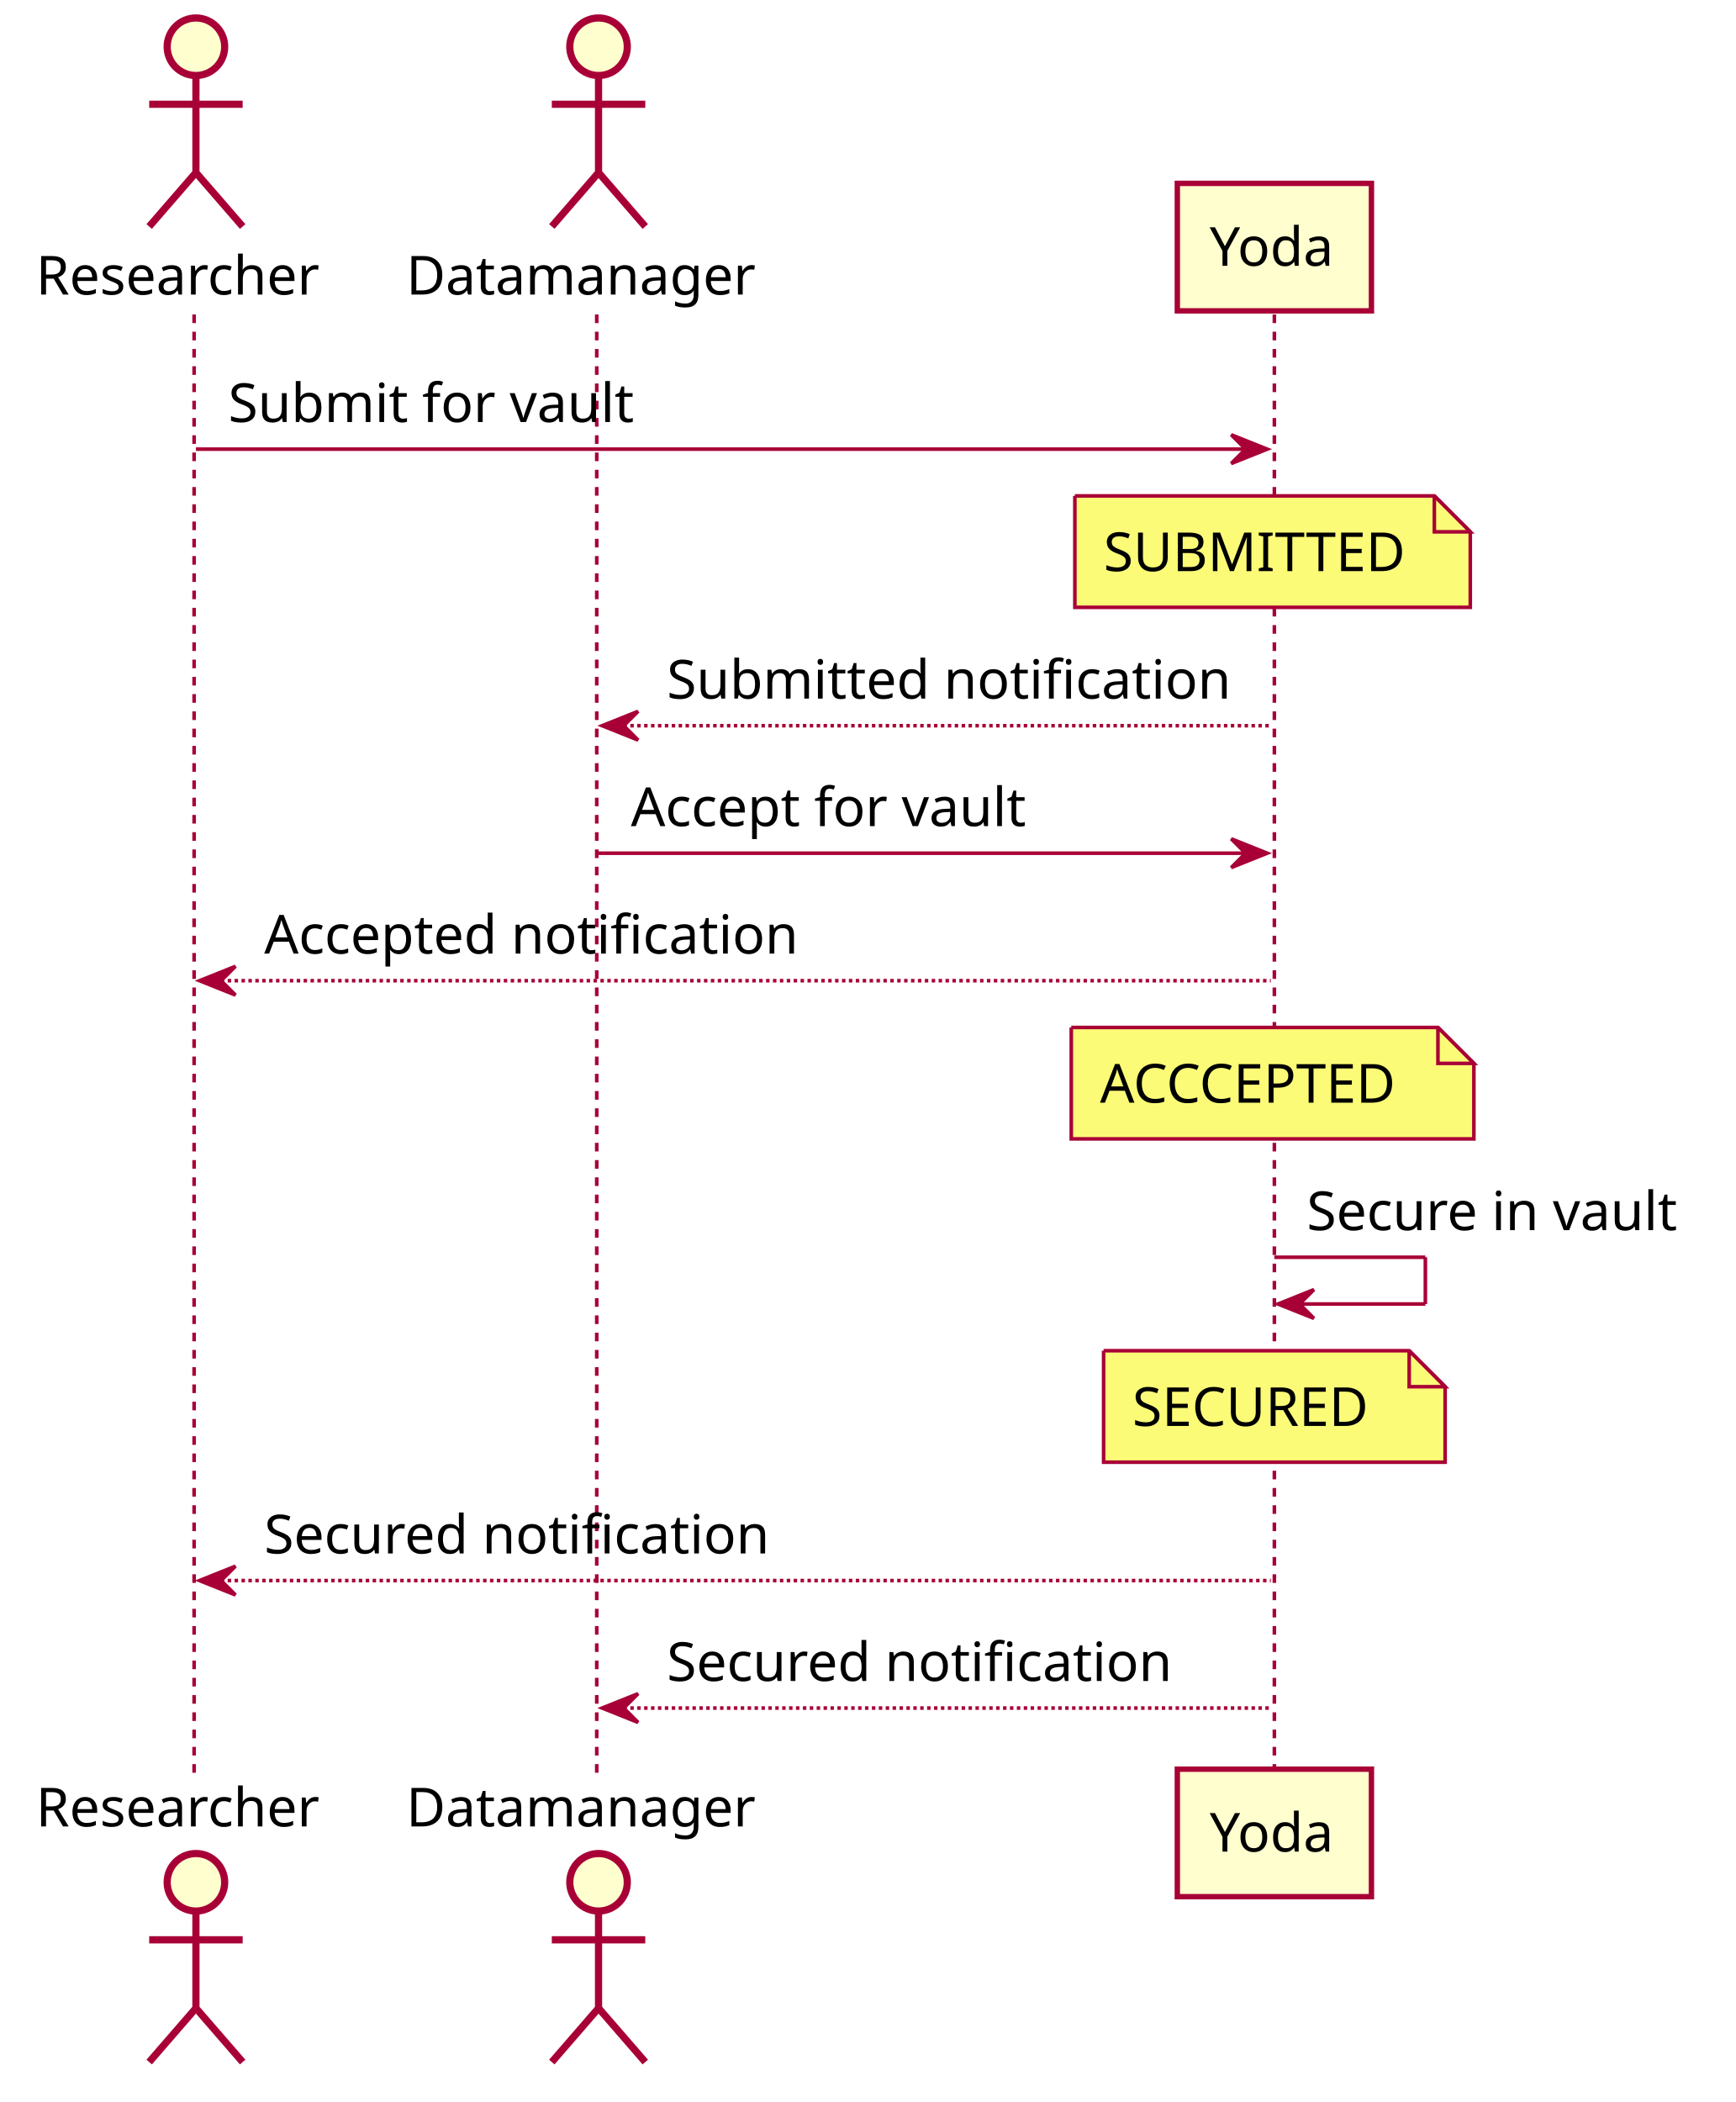
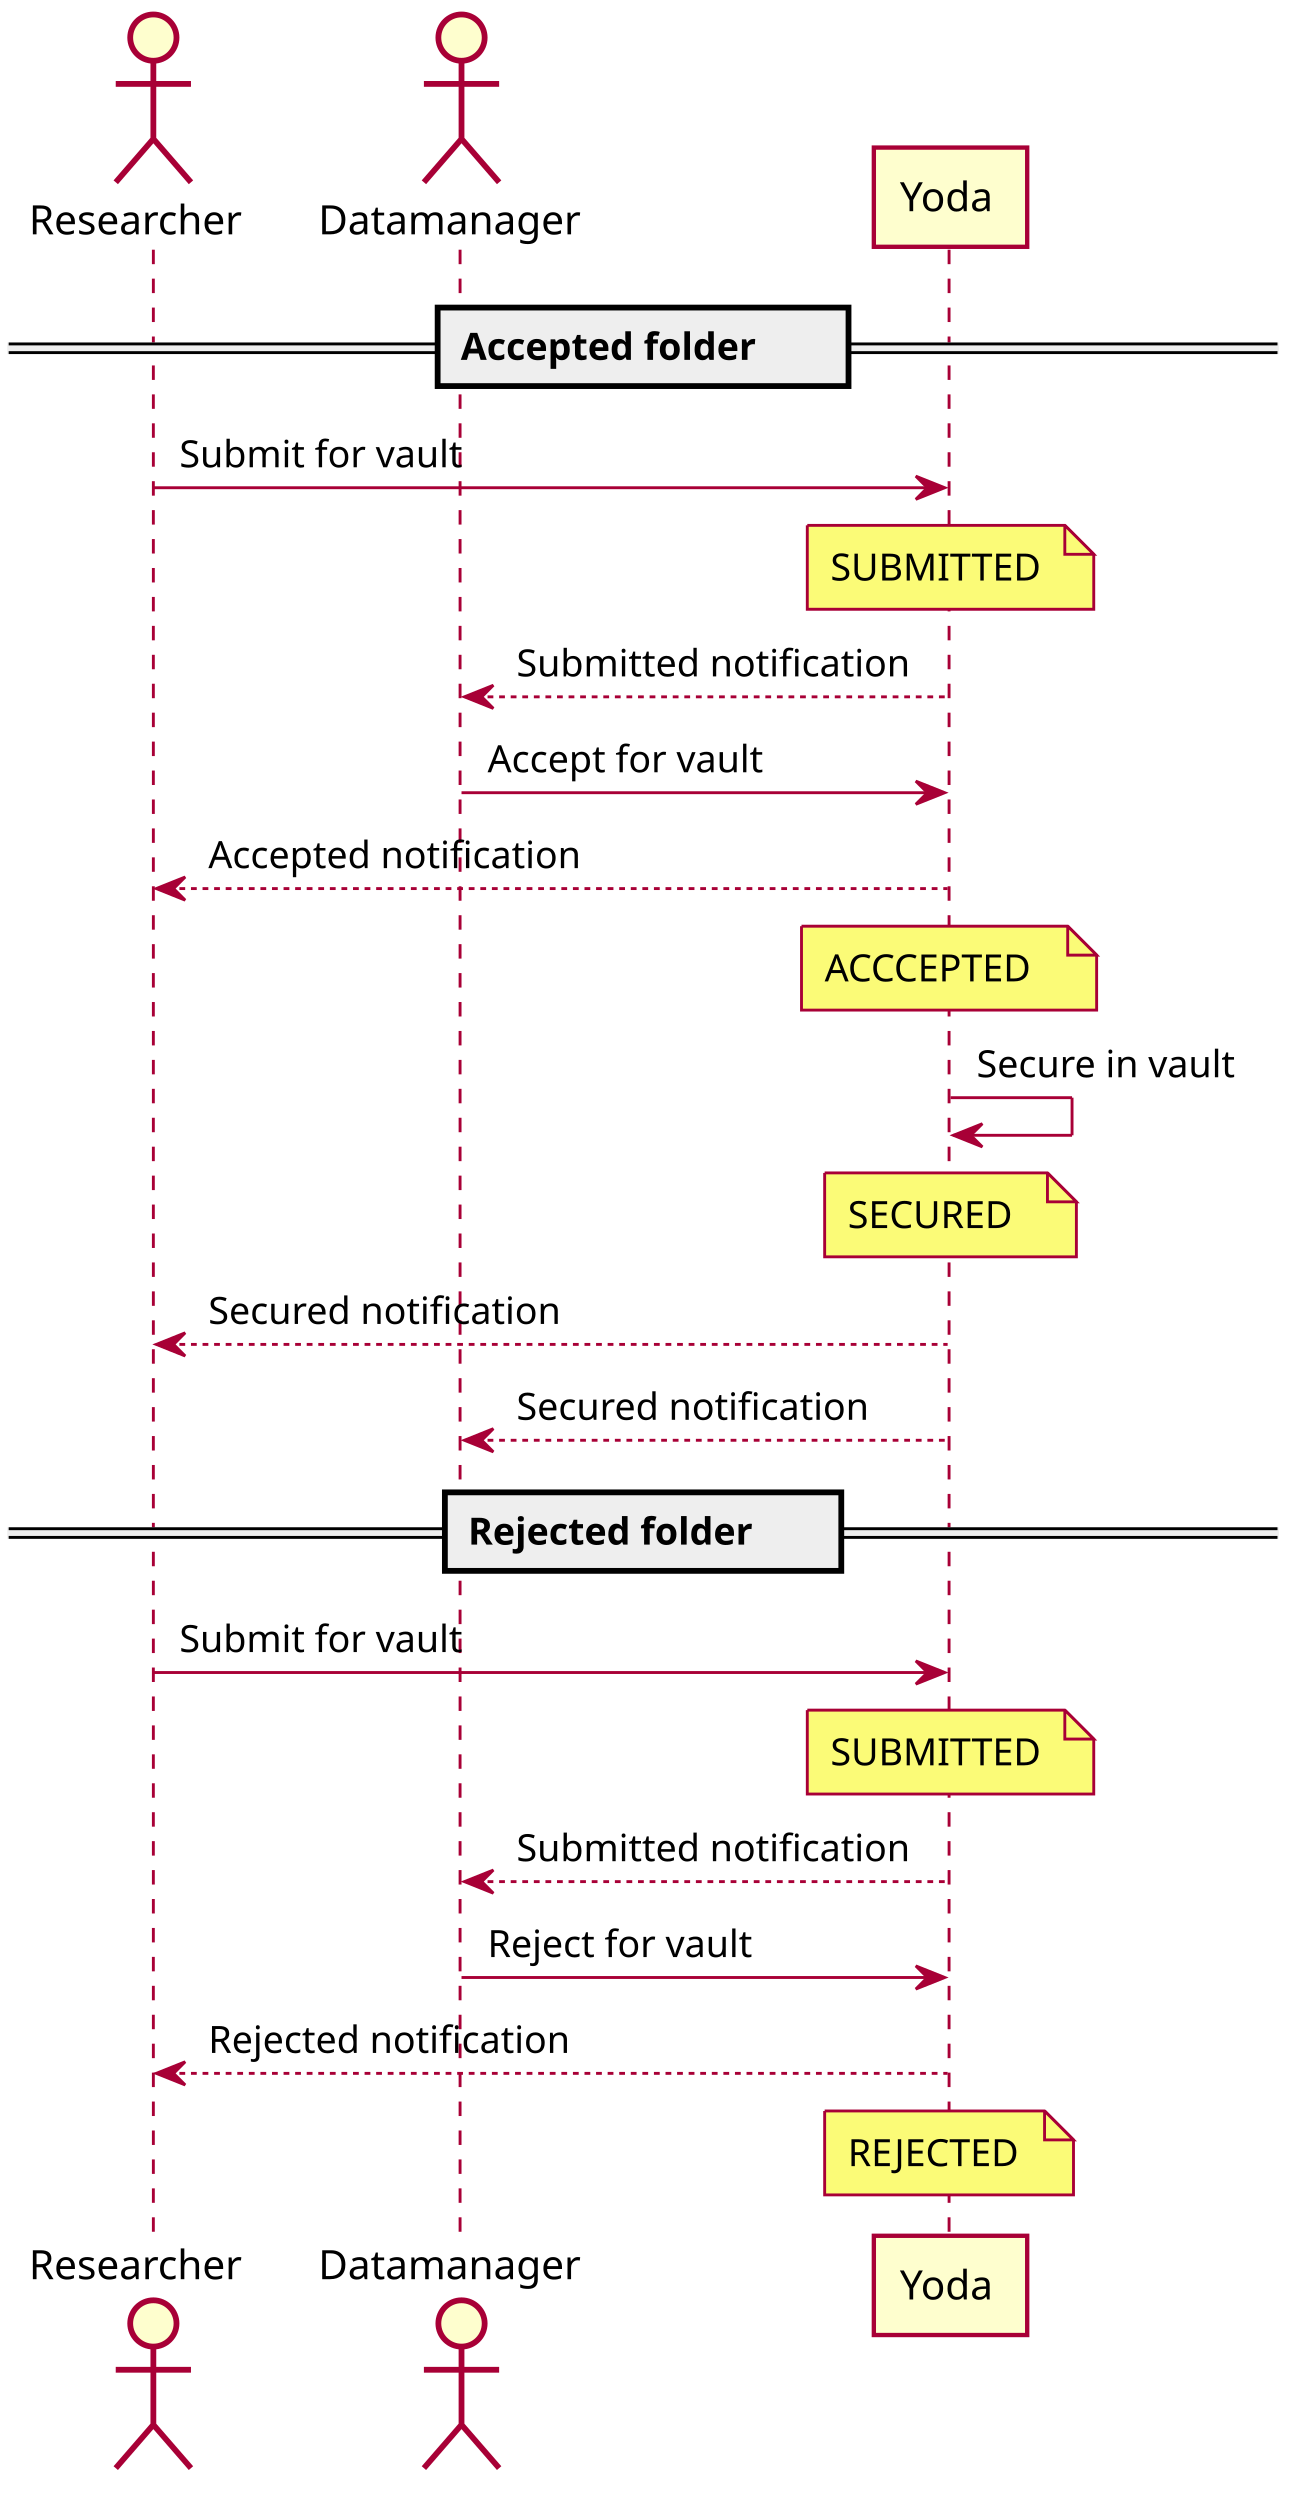
- <svg xmlns="http://www.w3.org/2000/svg" contentScriptType="application/ecmascript" contentStyleType="text/css" height="1218.75px" preserveAspectRatio="none" style="width:1006px;height:1218px;" version="1.1" viewBox="0 0 1006 1218" width="1006.25px" zoomAndPan="magnify">
+ <svg xmlns="http://www.w3.org/2000/svg" contentScriptType="application/ecmascript" contentStyleType="text/css" height="864px" preserveAspectRatio="none" style="width:453px;height:864px;" version="1.1" viewBox="0 0 453 864" width="453px" zoomAndPan="magnify">
  <defs />
  <g>
-     <line style="stroke: #A80036; stroke-width: 2.083; stroke-dasharray: 5.0,5.0;" x1="112.5" x2="112.5" y1="182.21" y2="1027.23" />
-     <line style="stroke: #A80036; stroke-width: 2.083; stroke-dasharray: 5.0,5.0;" x1="345.833" x2="345.833" y1="182.21" y2="1027.23" />
-     <line style="stroke: #A80036; stroke-width: 2.083; stroke-dasharray: 5.0,5.0;" x1="738.542" x2="738.542" y1="182.21" y2="1027.23" />
-     <text fill="#000000" font-family="CMU Serif" font-size="31.25" lengthAdjust="spacingAndGlyphs" textLength="172.917" x="20.833" y="170.674">Researcher</text>
-     <ellipse cx="113.542" cy="27.083" fill="#FEFECE" rx="16.667" ry="16.667" style="stroke: #A80036; stroke-width: 4.167;" />
-     <path d="M113.542,43.75 L113.542,100 M86.458,60.417 L140.625,60.417 M113.542,100 L86.458,131.25 M113.542,100 L140.625,131.25 " fill="none" style="stroke: #A80036; stroke-width: 4.167;" />
-     <text fill="#000000" font-family="CMU Serif" font-size="31.25" lengthAdjust="spacingAndGlyphs" textLength="172.917" x="20.833" y="1058.32">Researcher</text>
-     <ellipse cx="113.542" cy="1090.69" fill="#FEFECE" rx="16.667" ry="16.667" style="stroke: #A80036; stroke-width: 4.167;" />
-     <path d="M113.542,1107.357 L113.542,1163.607 M86.458,1124.023 L140.625,1124.023 M113.542,1163.607 L86.458,1194.857 M113.542,1163.607 L140.625,1194.857 " fill="none" style="stroke: #A80036; stroke-width: 4.167;" />
-     <text fill="#000000" font-family="CMU Serif" font-size="31.25" lengthAdjust="spacingAndGlyphs" textLength="210.417" x="235.417" y="170.674">Datamanager</text>
-     <ellipse cx="346.875" cy="27.083" fill="#FEFECE" rx="16.667" ry="16.667" style="stroke: #A80036; stroke-width: 4.167;" />
-     <path d="M346.875,43.75 L346.875,100 M319.792,60.417 L373.958,60.417 M346.875,100 L319.792,131.25 M346.875,100 L373.958,131.25 " fill="none" style="stroke: #A80036; stroke-width: 4.167;" />
-     <text fill="#000000" font-family="CMU Serif" font-size="31.25" lengthAdjust="spacingAndGlyphs" textLength="210.417" x="235.417" y="1058.32">Datamanager</text>
-     <ellipse cx="346.875" cy="1090.69" fill="#FEFECE" rx="16.667" ry="16.667" style="stroke: #A80036; stroke-width: 4.167;" />
-     <path d="M346.875,1107.357 L346.875,1163.607 M319.792,1124.023 L373.958,1124.023 M346.875,1163.607 L319.792,1194.857 M346.875,1163.607 L373.958,1194.857 " fill="none" style="stroke: #A80036; stroke-width: 4.167;" />
-     <rect fill="#FEFECE" height="73.877" style="stroke: #A80036; stroke-width: 3.125;" width="112.5" x="682.292" y="106.25" />
-     <text fill="#000000" font-family="CMU Serif" font-size="31.25" lengthAdjust="spacingAndGlyphs" textLength="75" x="701.042" y="154.007">Yoda</text>
-     <rect fill="#FEFECE" height="73.877" style="stroke: #A80036; stroke-width: 3.125;" width="112.5" x="682.292" y="1025.147" />
-     <text fill="#000000" font-family="CMU Serif" font-size="31.25" lengthAdjust="spacingAndGlyphs" textLength="75" x="701.042" y="1072.903">Yoda</text>
-     <polygon fill="#A80036" points="713.542,251.921,734.375,260.254,713.542,268.587,721.875,260.254" style="stroke: #A80036; stroke-width: 2.083;" />
-     <line style="stroke: #A80036; stroke-width: 2.083;" x1="113.542" x2="726.042" y1="260.254" y2="260.254" />
-     <text fill="#000000" font-family="CMU Serif" font-size="31.25" lengthAdjust="spacingAndGlyphs" textLength="243.75" x="132.292" y="244.551">Submit for vault</text>
-     <path d="M622.917,287.337 L622.917,351.921 L852.083,351.921 L852.083,308.171 L831.25,287.337 L622.917,287.337 " fill="#FBFB77" style="stroke: #A80036; stroke-width: 2.083;" />
-     <path d="M831.25,287.337 L831.25,308.171 L852.083,308.171 L831.25,287.337 " fill="#FBFB77" style="stroke: #A80036; stroke-width: 2.083;" />
-     <text fill="#000000" font-family="CMU Serif" font-size="31.25" lengthAdjust="spacingAndGlyphs" textLength="177.083" x="639.583" y="330.928">SUBMITTED</text>
-     <polygon fill="#A80036" points="369.792,412.175,348.958,420.508,369.792,428.841,361.458,420.508" style="stroke: #A80036; stroke-width: 2.083;" />
-     <line style="stroke: #A80036; stroke-width: 2.083; stroke-dasharray: 2.0,2.0;" x1="357.292" x2="736.458" y1="420.508" y2="420.508" />
-     <text fill="#000000" font-family="CMU Serif" font-size="31.25" lengthAdjust="spacingAndGlyphs" textLength="333.333" x="386.458" y="404.805">Submitted notification</text>
-     <polygon fill="#A80036" points="713.542,486.051,734.375,494.385,713.542,502.718,721.875,494.385" style="stroke: #A80036; stroke-width: 2.083;" />
-     <line style="stroke: #A80036; stroke-width: 2.083;" x1="346.875" x2="726.042" y1="494.385" y2="494.385" />
-     <text fill="#000000" font-family="CMU Serif" font-size="31.25" lengthAdjust="spacingAndGlyphs" textLength="239.583" x="365.625" y="478.681">Accept for vault</text>
-     <polygon fill="#A80036" points="136.458,559.928,115.625,568.262,136.458,576.595,128.125,568.262" style="stroke: #A80036; stroke-width: 2.083;" />
-     <line style="stroke: #A80036; stroke-width: 2.083; stroke-dasharray: 2.0,2.0;" x1="123.958" x2="736.458" y1="568.262" y2="568.262" />
-     <text fill="#000000" font-family="CMU Serif" font-size="31.25" lengthAdjust="spacingAndGlyphs" textLength="316.667" x="153.125" y="552.558">Accepted notification</text>
-     <path d="M620.833,595.345 L620.833,659.928 L854.167,659.928 L854.167,616.178 L833.333,595.345 L620.833,595.345 " fill="#FBFB77" style="stroke: #A80036; stroke-width: 2.083;" />
-     <path d="M833.333,595.345 L833.333,616.178 L854.167,616.178 L833.333,595.345 " fill="#FBFB77" style="stroke: #A80036; stroke-width: 2.083;" />
-     <text fill="#000000" font-family="CMU Serif" font-size="31.25" lengthAdjust="spacingAndGlyphs" textLength="181.25" x="637.5" y="638.935">ACCCEPTED</text>
-     <line style="stroke: #A80036; stroke-width: 2.083;" x1="738.542" x2="826.042" y1="728.516" y2="728.516" />
-     <line style="stroke: #A80036; stroke-width: 2.083;" x1="826.042" x2="826.042" y1="728.516" y2="755.599" />
-     <line style="stroke: #A80036; stroke-width: 2.083;" x1="740.625" x2="826.042" y1="755.599" y2="755.599" />
-     <polygon fill="#A80036" points="761.458,747.266,740.625,755.599,761.458,763.932,753.125,755.599" style="stroke: #A80036; stroke-width: 2.083;" />
-     <text fill="#000000" font-family="CMU Serif" font-size="31.25" lengthAdjust="spacingAndGlyphs" textLength="225" x="757.292" y="712.812">Secure in vault</text>
-     <path d="M639.583,782.682 L639.583,847.266 L837.5,847.266 L837.5,803.516 L816.667,782.682 L639.583,782.682 " fill="#FBFB77" style="stroke: #A80036; stroke-width: 2.083;" />
-     <path d="M816.667,782.682 L816.667,803.516 L837.5,803.516 L816.667,782.682 " fill="#FBFB77" style="stroke: #A80036; stroke-width: 2.083;" />
-     <text fill="#000000" font-family="CMU Serif" font-size="31.25" lengthAdjust="spacingAndGlyphs" textLength="145.833" x="656.25" y="826.273">SECURED</text>
-     <polygon fill="#A80036" points="136.458,907.519,115.625,915.853,136.458,924.186,128.125,915.853" style="stroke: #A80036; stroke-width: 2.083;" />
-     <line style="stroke: #A80036; stroke-width: 2.083; stroke-dasharray: 2.0,2.0;" x1="123.958" x2="736.458" y1="915.853" y2="915.853" />
-     <text fill="#000000" font-family="CMU Serif" font-size="31.25" lengthAdjust="spacingAndGlyphs" textLength="300" x="153.125" y="900.149">Secured notification</text>
-     <polygon fill="#A80036" points="369.792,981.396,348.958,989.73,369.792,998.063,361.458,989.73" style="stroke: #A80036; stroke-width: 2.083;" />
-     <line style="stroke: #A80036; stroke-width: 2.083; stroke-dasharray: 2.0,2.0;" x1="357.292" x2="736.458" y1="989.73" y2="989.73" />
-     <text fill="#000000" font-family="CMU Serif" font-size="31.25" lengthAdjust="spacingAndGlyphs" textLength="300" x="386.458" y="974.027">Secured notification</text>
+     <line style="stroke: #A80036; stroke-width: 1.0; stroke-dasharray: 5.0,5.0;" x1="53" x2="53" y1="86.297" y2="773.688" />
+     <line style="stroke: #A80036; stroke-width: 1.0; stroke-dasharray: 5.0,5.0;" x1="159" x2="159" y1="86.297" y2="773.688" />
+     <line style="stroke: #A80036; stroke-width: 1.0; stroke-dasharray: 5.0,5.0;" x1="328" x2="328" y1="86.297" y2="773.688" />
+     <text fill="#000000" font-family="sans-serif" font-size="14" lengthAdjust="spacingAndGlyphs" textLength="80" x="10" y="80.995">Researcher</text>
+     <ellipse cx="53" cy="13" fill="#FEFECE" rx="8" ry="8" style="stroke: #A80036; stroke-width: 2.0;" />
+     <path d="M53,21 L53,48 M40,29 L66,29 M53,48 L40,63 M53,48 L66,63 " fill="none" style="stroke: #A80036; stroke-width: 2.0;" />
+     <text fill="#000000" font-family="sans-serif" font-size="14" lengthAdjust="spacingAndGlyphs" textLength="80" x="10" y="787.683">Researcher</text>
+     <ellipse cx="53" cy="802.984" fill="#FEFECE" rx="8" ry="8" style="stroke: #A80036; stroke-width: 2.0;" />
+     <path d="M53,810.984 L53,837.984 M40,818.984 L66,818.984 M53,837.984 L40,852.984 M53,837.984 L66,852.984 " fill="none" style="stroke: #A80036; stroke-width: 2.0;" />
+     <text fill="#000000" font-family="sans-serif" font-size="14" lengthAdjust="spacingAndGlyphs" textLength="93" x="110" y="80.995">Datamanager</text>
+     <ellipse cx="159.5" cy="13" fill="#FEFECE" rx="8" ry="8" style="stroke: #A80036; stroke-width: 2.0;" />
+     <path d="M159.5,21 L159.5,48 M146.5,29 L172.5,29 M159.5,48 L146.5,63 M159.5,48 L172.5,63 " fill="none" style="stroke: #A80036; stroke-width: 2.0;" />
+     <text fill="#000000" font-family="sans-serif" font-size="14" lengthAdjust="spacingAndGlyphs" textLength="93" x="110" y="787.683">Datamanager</text>
+     <ellipse cx="159.5" cy="802.984" fill="#FEFECE" rx="8" ry="8" style="stroke: #A80036; stroke-width: 2.0;" />
+     <path d="M159.5,810.984 L159.5,837.984 M146.5,818.984 L172.5,818.984 M159.5,837.984 L146.5,852.984 M159.5,837.984 L172.5,852.984 " fill="none" style="stroke: #A80036; stroke-width: 2.0;" />
+     <rect fill="#FEFECE" height="34.297" style="stroke: #A80036; stroke-width: 1.5;" width="53" x="302" y="51" />
+     <text fill="#000000" font-family="sans-serif" font-size="14" lengthAdjust="spacingAndGlyphs" textLength="35" x="311" y="72.995">Yoda</text>
+     <rect fill="#FEFECE" height="34.297" style="stroke: #A80036; stroke-width: 1.5;" width="53" x="302" y="772.688" />
+     <text fill="#000000" font-family="sans-serif" font-size="14" lengthAdjust="spacingAndGlyphs" textLength="35" x="311" y="794.683">Yoda</text>
+     <rect fill="#EEEEEE" height="3" style="stroke: #EEEEEE; stroke-width: 1.0;" width="438.5" x="3" y="118.863" />
+     <line style="stroke: #000000; stroke-width: 1.0;" x1="3" x2="441.5" y1="118.863" y2="118.863" />
+     <line style="stroke: #000000; stroke-width: 1.0;" x1="3" x2="441.5" y1="121.863" y2="121.863" />
+     <rect fill="#EEEEEE" height="27.133" style="stroke: #000000; stroke-width: 2.0;" width="142" x="151.25" y="106.297" />
+     <text fill="#000000" font-family="sans-serif" font-size="13" font-weight="bold" lengthAdjust="spacingAndGlyphs" textLength="119" x="159.25" y="124.364">Accepted folder</text>
+     <polygon fill="#A80036" points="316.5,164.562,326.5,168.562,316.5,172.562,320.5,168.562" style="stroke: #A80036; stroke-width: 1.0;" />
+     <line style="stroke: #A80036; stroke-width: 1.0;" x1="53" x2="322.5" y1="168.562" y2="168.562" />
+     <text fill="#000000" font-family="sans-serif" font-size="13" lengthAdjust="spacingAndGlyphs" textLength="102" x="62" y="161.497">Submit for vault</text>
+     <path d="M279,181.562 L279,210.562 L378,210.562 L378,191.562 L368,181.562 L279,181.562 " fill="#FBFB77" style="stroke: #A80036; stroke-width: 1.0;" />
+     <path d="M368,181.562 L368,191.562 L378,191.562 L368,181.562 " fill="#FBFB77" style="stroke: #A80036; stroke-width: 1.0;" />
+     <text fill="#000000" font-family="sans-serif" font-size="13" lengthAdjust="spacingAndGlyphs" textLength="74" x="287" y="200.629">SUBMITTED</text>
+     <polygon fill="#A80036" points="170.5,236.828,160.5,240.828,170.5,244.828,166.5,240.828" style="stroke: #A80036; stroke-width: 1.0;" />
+     <line style="stroke: #A80036; stroke-width: 1.0; stroke-dasharray: 2.0,2.0;" x1="164.5" x2="327.5" y1="240.828" y2="240.828" />
+     <text fill="#000000" font-family="sans-serif" font-size="13" lengthAdjust="spacingAndGlyphs" textLength="141" x="178.5" y="233.762">Submitted notification</text>
+     <polygon fill="#A80036" points="316.5,269.961,326.5,273.961,316.5,277.961,320.5,273.961" style="stroke: #A80036; stroke-width: 1.0;" />
+     <line style="stroke: #A80036; stroke-width: 1.0;" x1="159.5" x2="322.5" y1="273.961" y2="273.961" />
+     <text fill="#000000" font-family="sans-serif" font-size="13" lengthAdjust="spacingAndGlyphs" textLength="100" x="168.5" y="266.895">Accept for vault</text>
+     <polygon fill="#A80036" points="64,303.094,54,307.094,64,311.094,60,307.094" style="stroke: #A80036; stroke-width: 1.0;" />
+     <line style="stroke: #A80036; stroke-width: 1.0; stroke-dasharray: 2.0,2.0;" x1="58" x2="327.5" y1="307.094" y2="307.094" />
+     <text fill="#000000" font-family="sans-serif" font-size="13" lengthAdjust="spacingAndGlyphs" textLength="134" x="72" y="300.028">Accepted notification</text>
+     <path d="M277,320.094 L277,349.094 L379,349.094 L379,330.094 L369,320.094 L277,320.094 " fill="#FBFB77" style="stroke: #A80036; stroke-width: 1.0;" />
+     <path d="M369,320.094 L369,330.094 L379,330.094 L369,320.094 " fill="#FBFB77" style="stroke: #A80036; stroke-width: 1.0;" />
+     <text fill="#000000" font-family="sans-serif" font-size="13" lengthAdjust="spacingAndGlyphs" textLength="77" x="285" y="339.161">ACCCEPTED</text>
+     <line style="stroke: #A80036; stroke-width: 1.0;" x1="328.5" x2="370.5" y1="379.359" y2="379.359" />
+     <line style="stroke: #A80036; stroke-width: 1.0;" x1="370.5" x2="370.5" y1="379.359" y2="392.359" />
+     <line style="stroke: #A80036; stroke-width: 1.0;" x1="329.5" x2="370.5" y1="392.359" y2="392.359" />
+     <polygon fill="#A80036" points="339.5,388.359,329.5,392.359,339.5,396.359,335.5,392.359" style="stroke: #A80036; stroke-width: 1.0;" />
+     <text fill="#000000" font-family="sans-serif" font-size="13" lengthAdjust="spacingAndGlyphs" textLength="95" x="337.5" y="372.293">Secure in vault</text>
+     <path d="M285,405.359 L285,434.359 L372,434.359 L372,415.359 L362,405.359 L285,405.359 " fill="#FBFB77" style="stroke: #A80036; stroke-width: 1.0;" />
+     <path d="M362,405.359 L362,415.359 L372,415.359 L362,405.359 " fill="#FBFB77" style="stroke: #A80036; stroke-width: 1.0;" />
+     <text fill="#000000" font-family="sans-serif" font-size="13" lengthAdjust="spacingAndGlyphs" textLength="62" x="293" y="424.426">SECURED</text>
+     <polygon fill="#A80036" points="64,460.625,54,464.625,64,468.625,60,464.625" style="stroke: #A80036; stroke-width: 1.0;" />
+     <line style="stroke: #A80036; stroke-width: 1.0; stroke-dasharray: 2.0,2.0;" x1="58" x2="327.5" y1="464.625" y2="464.625" />
+     <text fill="#000000" font-family="sans-serif" font-size="13" lengthAdjust="spacingAndGlyphs" textLength="127" x="72" y="457.559">Secured notification</text>
+     <polygon fill="#A80036" points="170.5,493.758,160.5,497.758,170.5,501.758,166.5,497.758" style="stroke: #A80036; stroke-width: 1.0;" />
+     <line style="stroke: #A80036; stroke-width: 1.0; stroke-dasharray: 2.0,2.0;" x1="164.5" x2="327.5" y1="497.758" y2="497.758" />
+     <text fill="#000000" font-family="sans-serif" font-size="13" lengthAdjust="spacingAndGlyphs" textLength="127" x="178.5" y="490.692">Secured notification</text>
+     <rect fill="#EEEEEE" height="3" style="stroke: #EEEEEE; stroke-width: 1.0;" width="438.5" x="3" y="528.324" />
+     <line style="stroke: #000000; stroke-width: 1.0;" x1="3" x2="441.5" y1="528.324" y2="528.324" />
+     <line style="stroke: #000000; stroke-width: 1.0;" x1="3" x2="441.5" y1="531.324" y2="531.324" />
+     <rect fill="#EEEEEE" height="27.133" style="stroke: #000000; stroke-width: 2.0;" width="137" x="153.75" y="515.758" />
+     <text fill="#000000" font-family="sans-serif" font-size="13" font-weight="bold" lengthAdjust="spacingAndGlyphs" textLength="114" x="161.75" y="533.825">Rejected folder</text>
+     <polygon fill="#A80036" points="316.5,574.023,326.5,578.023,316.5,582.023,320.5,578.023" style="stroke: #A80036; stroke-width: 1.0;" />
+     <line style="stroke: #A80036; stroke-width: 1.0;" x1="53" x2="322.5" y1="578.023" y2="578.023" />
+     <text fill="#000000" font-family="sans-serif" font-size="13" lengthAdjust="spacingAndGlyphs" textLength="102" x="62" y="570.957">Submit for vault</text>
+     <path d="M279,591.023 L279,620.023 L378,620.023 L378,601.023 L368,591.023 L279,591.023 " fill="#FBFB77" style="stroke: #A80036; stroke-width: 1.0;" />
+     <path d="M368,591.023 L368,601.023 L378,601.023 L368,591.023 " fill="#FBFB77" style="stroke: #A80036; stroke-width: 1.0;" />
+     <text fill="#000000" font-family="sans-serif" font-size="13" lengthAdjust="spacingAndGlyphs" textLength="74" x="287" y="610.09">SUBMITTED</text>
+     <polygon fill="#A80036" points="170.5,646.289,160.5,650.289,170.5,654.289,166.5,650.289" style="stroke: #A80036; stroke-width: 1.0;" />
+     <line style="stroke: #A80036; stroke-width: 1.0; stroke-dasharray: 2.0,2.0;" x1="164.5" x2="327.5" y1="650.289" y2="650.289" />
+     <text fill="#000000" font-family="sans-serif" font-size="13" lengthAdjust="spacingAndGlyphs" textLength="141" x="178.5" y="643.223">Submitted notification</text>
+     <polygon fill="#A80036" points="316.5,679.422,326.5,683.422,316.5,687.422,320.5,683.422" style="stroke: #A80036; stroke-width: 1.0;" />
+     <line style="stroke: #A80036; stroke-width: 1.0;" x1="159.5" x2="322.5" y1="683.422" y2="683.422" />
+     <text fill="#000000" font-family="sans-serif" font-size="13" lengthAdjust="spacingAndGlyphs" textLength="95" x="168.5" y="676.356">Reject for vault</text>
+     <polygon fill="#A80036" points="64,712.555,54,716.555,64,720.555,60,716.555" style="stroke: #A80036; stroke-width: 1.0;" />
+     <line style="stroke: #A80036; stroke-width: 1.0; stroke-dasharray: 2.0,2.0;" x1="58" x2="327.5" y1="716.555" y2="716.555" />
+     <text fill="#000000" font-family="sans-serif" font-size="13" lengthAdjust="spacingAndGlyphs" textLength="129" x="72" y="709.489">Rejected notification</text>
+     <path d="M285,729.555 L285,758.555 L371,758.555 L371,739.555 L361,729.555 L285,729.555 " fill="#FBFB77" style="stroke: #A80036; stroke-width: 1.0;" />
+     <path d="M361,729.555 L361,739.555 L371,739.555 L361,729.555 " fill="#FBFB77" style="stroke: #A80036; stroke-width: 1.0;" />
+     <text fill="#000000" font-family="sans-serif" font-size="13" lengthAdjust="spacingAndGlyphs" textLength="61" x="293" y="748.622">REJECTED</text>
  </g>
</svg>
